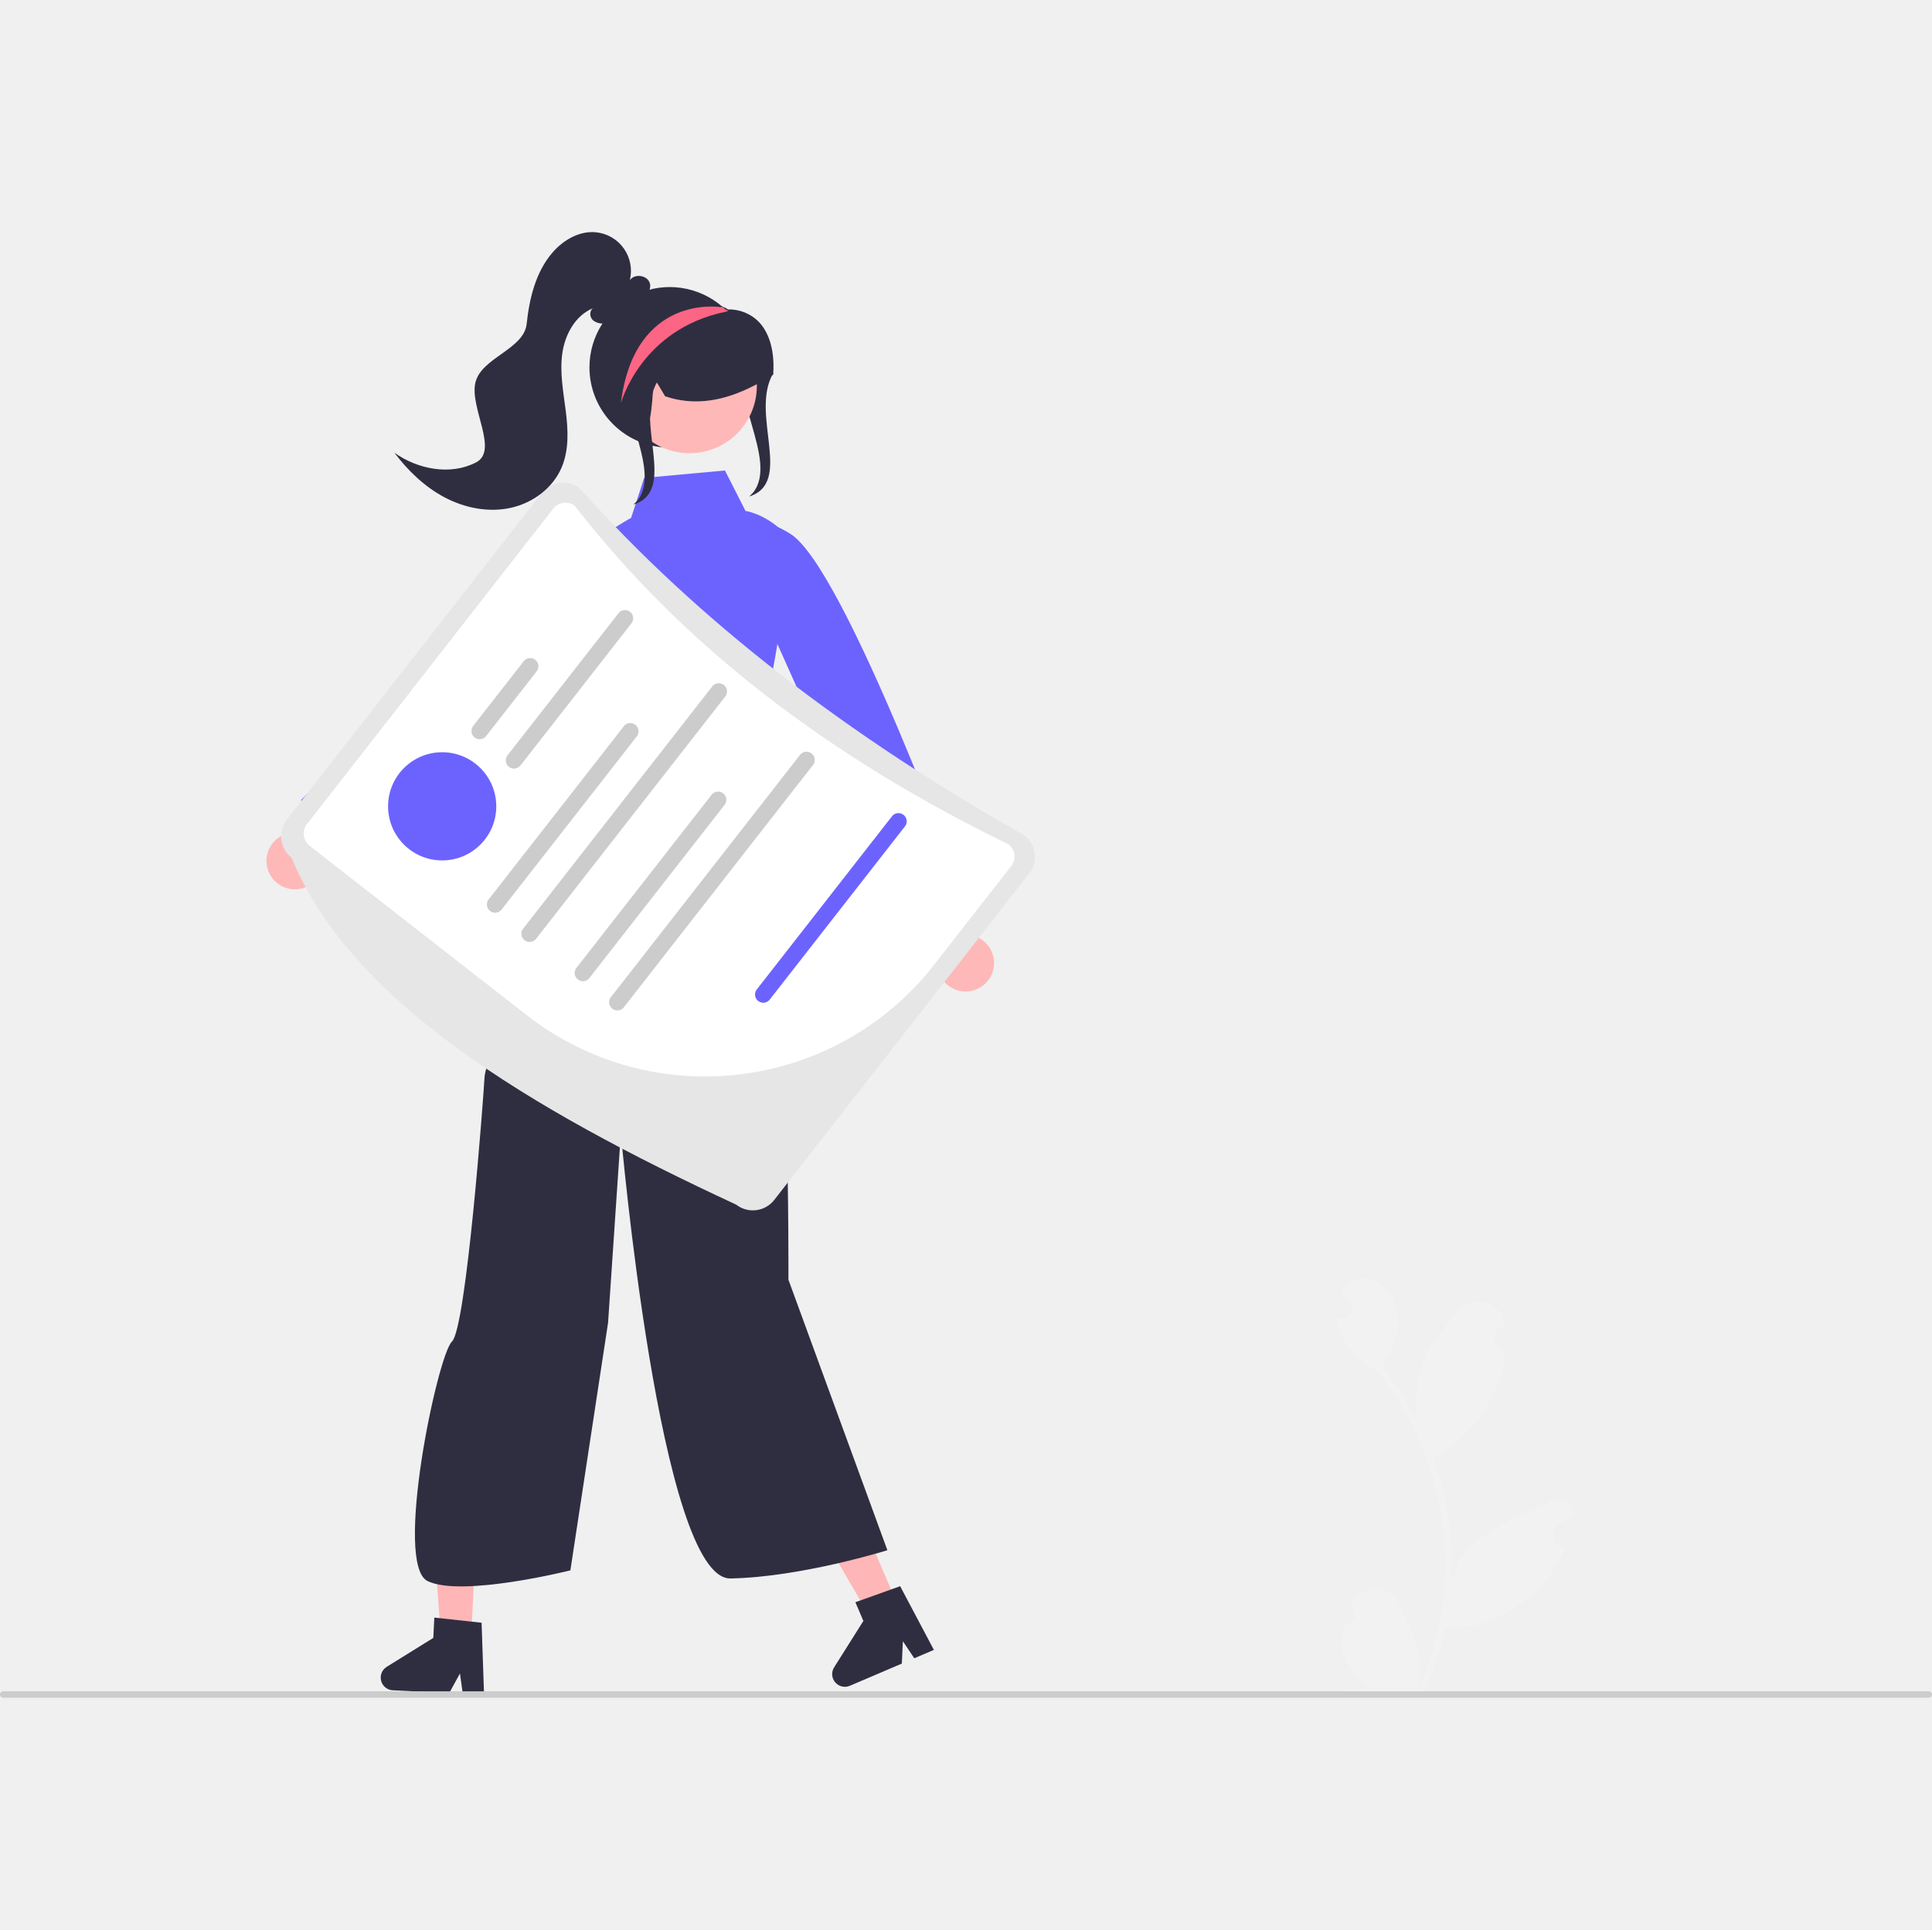
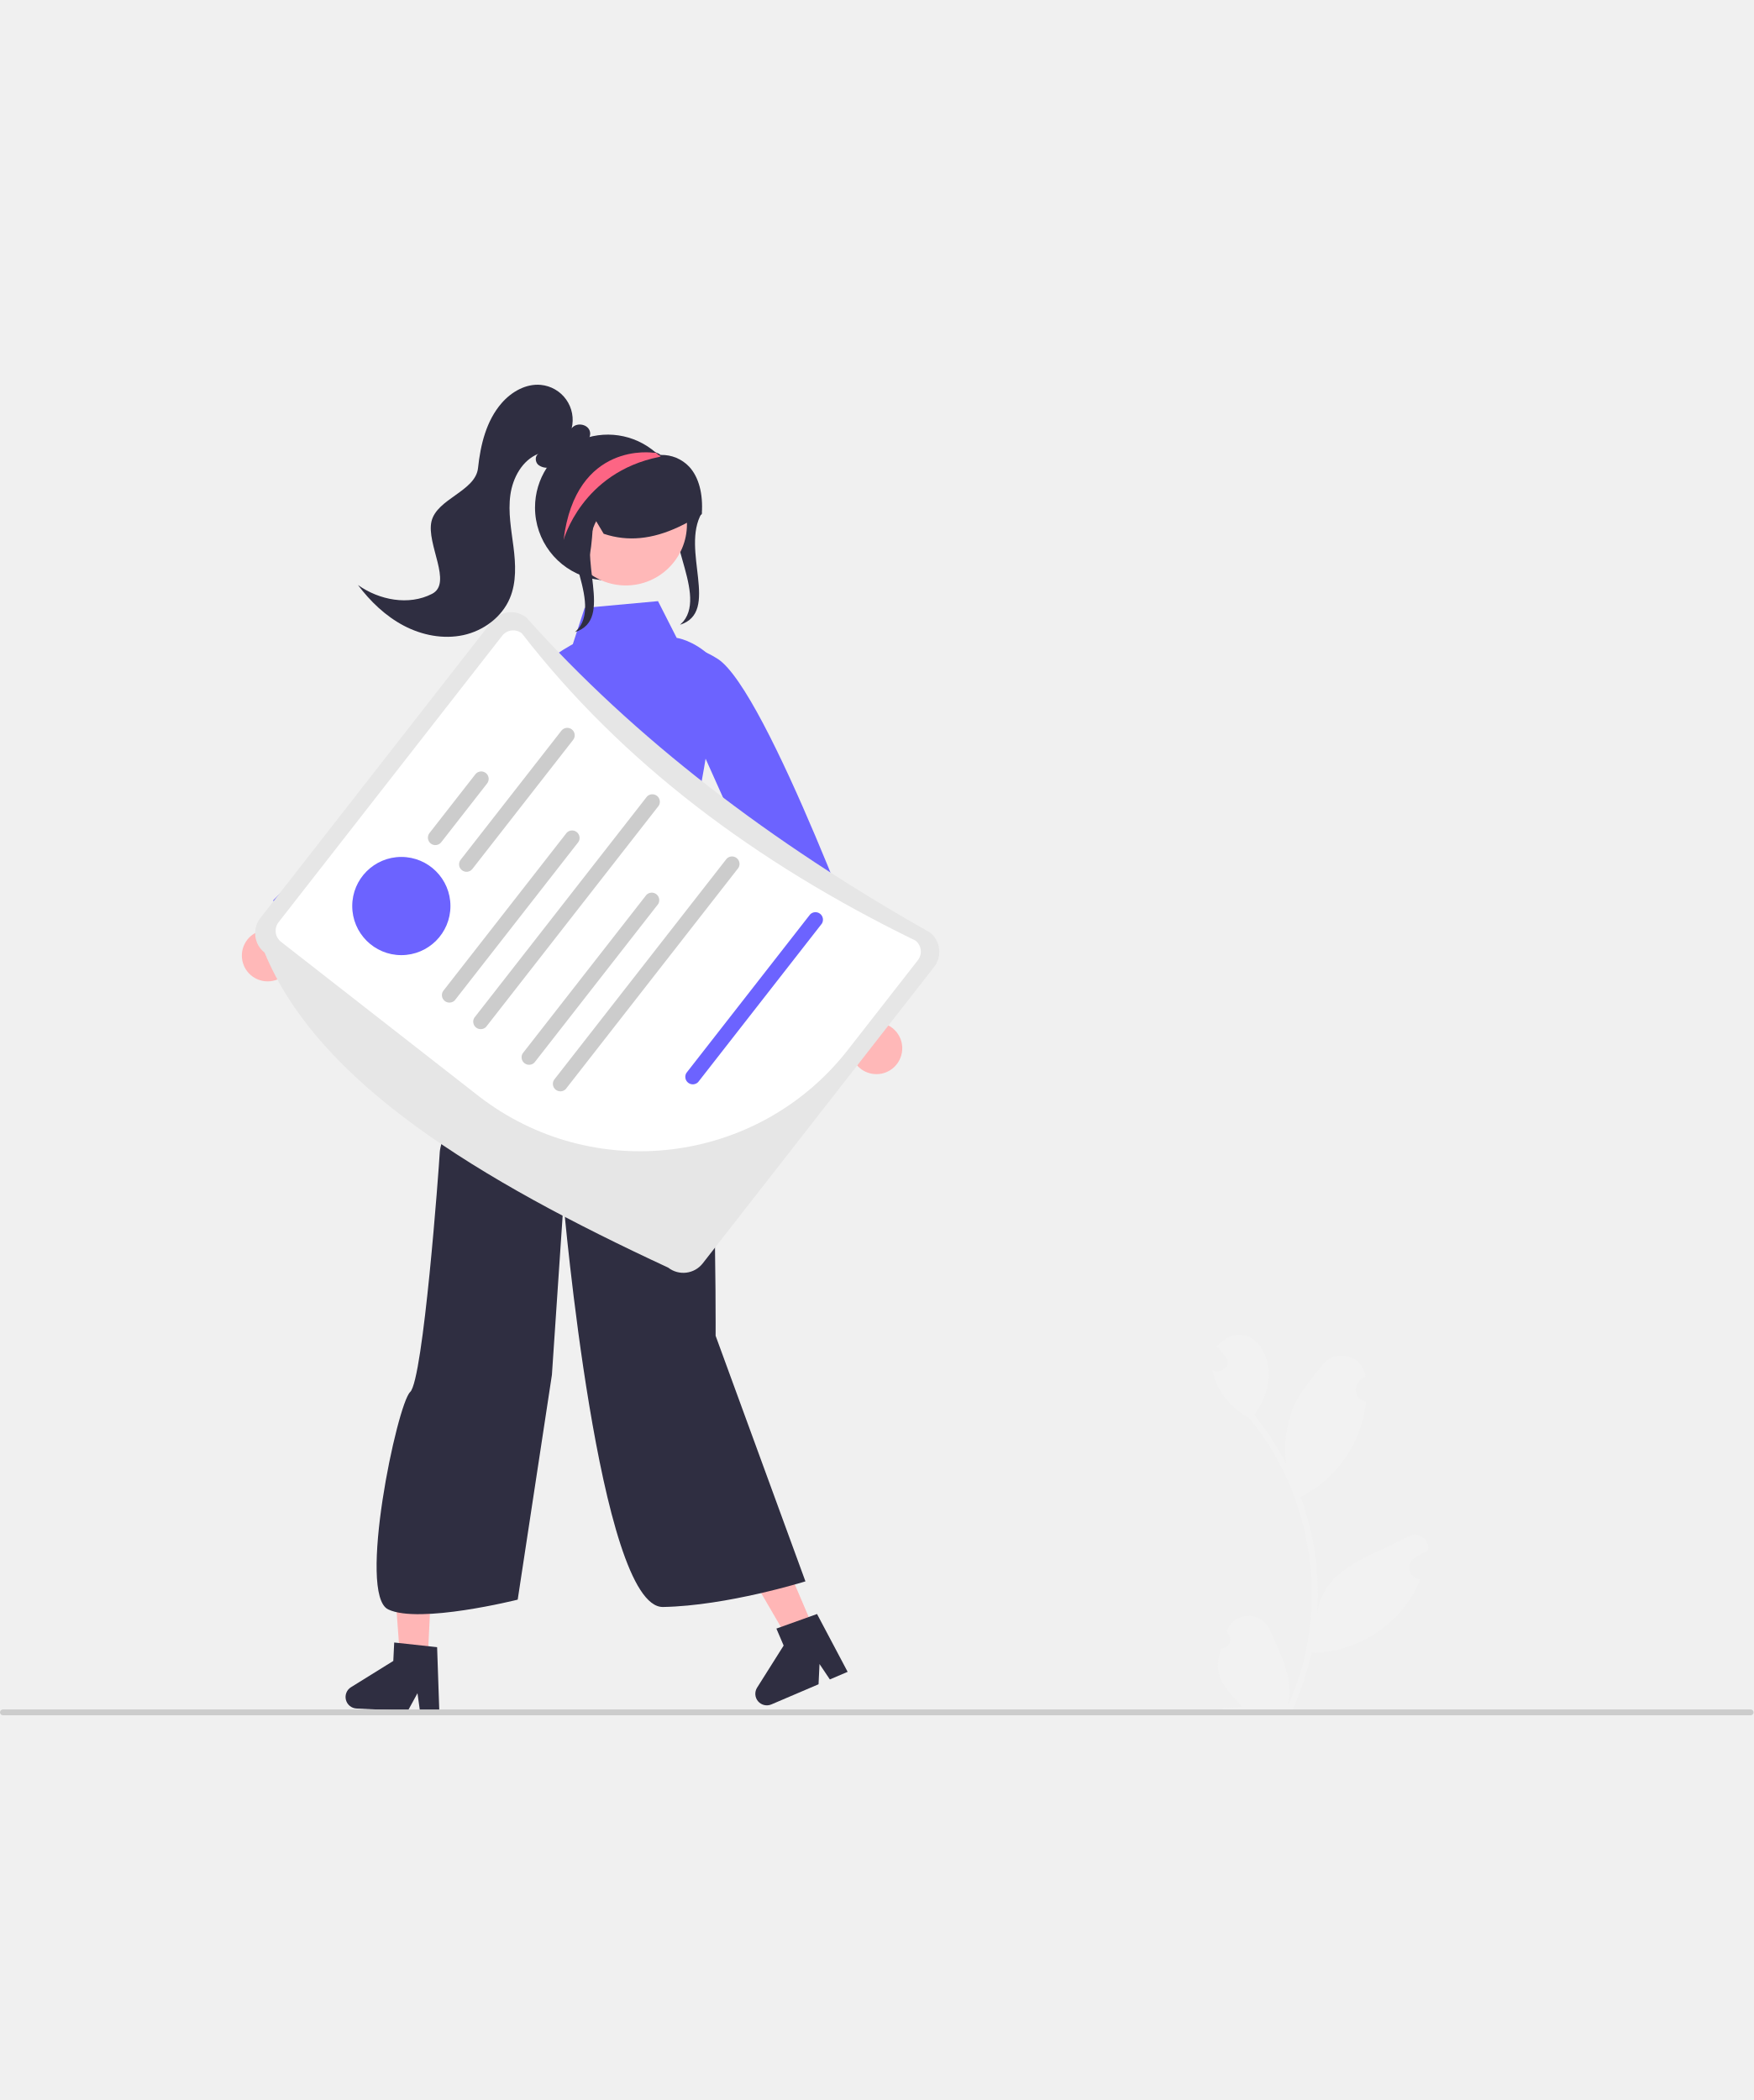
- <svg xmlns="http://www.w3.org/2000/svg" data-name="Layer 1" width="120.67" height="120.563" viewBox="0 0 717.67 544.563">
+ <svg xmlns="http://www.w3.org/2000/svg" data-name="Layer 1" width="100.67" height="120.563" viewBox="0 0 717.67 544.563">
  <path d="M528.351,230.246c-8.744,15.063,7.721,40.443-8.873,45.714l1.367-1.367c10.016-12.32-10.919-38.397-.903-50.717a30.102,30.102,0,0,0,3.98-5.916" transform="translate(-241.165 -177.7186)" fill="#2f2e41" />
  <path d="M610.237,451.231a10.495,10.495,0,0,0-10.191-12.456L578.433,375.982l-11.963,15.249L589.321,449.904a10.552,10.552,0,0,0,20.916,1.327Z" transform="translate(-241.165 -177.7186)" fill="#ffb8b8" />
  <path d="M515.231,299.624s-.672-22.73,19.654-9.709S599.467,424.914,599.467,424.914l-22.023,11.915L527.447,325.206Z" transform="translate(-241.165 -177.7186)" fill="#6c63ff" />
  <polygon points="334.034 511.488 323.884 515.825 302.324 478.74 317.305 472.338 334.034 511.488" fill="#ffb6b6" />
  <path d="M588.071,704.503l-7.279,3.11-4.236-6.317-.391,8.294-19.305,8.249a4.719,4.719,0,0,1-5.846-6.857l10.867-17.235-2.969-6.947,16.629-5.961Z" transform="translate(-241.165 -177.7186)" fill="#2f2e41" />
  <polygon points="174.924 524.067 163.9 523.528 160.731 480.749 177.003 481.544 174.924 524.067" fill="#ffb6b6" />
  <path d="M420.975,721.171l-7.906-.386-1.046-7.533-3.979,7.288-20.969-1.025a4.719,4.719,0,0,1-2.258-8.723l17.31-10.746.369-7.546,17.562,1.912Z" transform="translate(-241.165 -177.7186)" fill="#2f2e41" />
  <path d="M740.917,694.969a3.564,3.564,0,0,0,2.524-6.201c-.093-.356-.16-.612-.253-.969a9.575,9.575,0,0,1,17.749-.336c4.318,9.846,9.881,20.028,7.267,30.943,17.594-38.227,11.037-85.508-15.81-117.8-7.374-3.971-13.387-11.093-15.014-19.414,3.642,1.195,8.14-1.8,5.374-5.598-1.197-1.45-2.405-2.889-3.602-4.339,13.65-14.818,30.301,8.108,15.31,28.074a114.264,114.264,0,0,1,13.024,19.951,48.043,48.043,0,0,1,2.656-22.342c2.682-6.649,7.775-12.276,12.252-18.044,5.443-7.029,16.813-3.918,17.639,4.928-5.069,1.72-5.659,9.071.166,10.02-1.367,16.483-11.982,31.721-26.732,39.085a114.71,114.71,0,0,1,6.725,47.885c2.435-19.011,22.771-23.812,36.944-31.494a5.549,5.549,0,0,1,8.516,5.54,32.052,32.052,0,0,0-5.589,3.017,4.844,4.844,0,0,0,2.335,8.821c-7.011,17.839-25.462,29.949-44.529,30.064a117.929,117.929,0,0,1-7.701,23.201l-28.298.269c-.104-.313-.199-.637-.293-.951a32.153,32.153,0,0,0,7.826-.541c-7.008-8.139-12.407-12.274-8.483-23.767Z" transform="translate(-241.165 -177.7186)" fill="#f2f2f2" />
  <path d="M443.939,423.704s-22.419,61.097-22.781,67.934-6.756,93.297-12.118,98.321-21.756,82.908-9,89,53-4,53-4l14-92,4.756-70.484s14.479,165.976,40.739,165.488,58.261-10.488,58.261-10.488L534.039,566.959s.52-118.999-8-143S443.939,423.704,443.939,423.704Z" transform="translate(-241.165 -177.7186)" fill="#2f2e41" />
  <path d="M510.463,266.293l-30.024,2.75-4.837,14.848s-25.126,13.799-19.563,20.068-1.244,48.516-1.244,48.516l1.538,34.293s-1.652,23.759-6.595,29.233-17.875,18.897-8.737,12.475c32.039-22.518,88.039-3.518,88.039-3.518l-8-49s18.171-80.225,11-87-13.937-7.632-13.937-7.632Z" transform="translate(-241.165 -177.7186)" fill="#6c63ff" />
  <path d="M352.699,421.721a10.495,10.495,0,0,0,7.899-14.022l50.639-42.962-18.555-5.601L346.332,401.754a10.552,10.552,0,0,0,6.367,19.967Z" transform="translate(-241.165 -177.7186)" fill="#ffb8b8" />
  <path d="M481.305,309.344s9.977-20.435-13.908-16.944-114.465,96.403-114.465,96.403L368.09,408.733l91.544-81.112Z" transform="translate(-241.165 -177.7186)" fill="#6c63ff" />
  <path d="M442.407,274.682,347.705,396.008a10.081,10.081,0,0,0,1.741,14.127c21.992,53.399,87.787,92.996,165.186,128.938a10.074,10.074,0,0,0,14.127-1.741l94.702-121.326a10.074,10.074,0,0,0-1.741-14.127c-64.952-36.676-120.778-79.168-165.186-128.938A10.081,10.081,0,0,0,442.407,274.682Z" transform="translate(-241.165 -177.7186)" fill="#e6e6e6" />
  <path d="M616.814,413.245l-28.826,36.93a107.913,107.913,0,0,1-151.023,18.612L356.18,405.73a5.733,5.733,0,0,1-.998-8.037l91.511-117.238a5.733,5.733,0,0,1,8.039-.983c40.865,52.769,95.567,93.834,161.092,125.742A5.728,5.728,0,0,1,616.814,413.245Z" transform="translate(-241.165 -177.7186)" fill="#fff" />
  <path d="M440.518,340.915,421.745,364.966a3.051,3.051,0,0,1-4.81-3.755l18.773-24.051a3.051,3.051,0,1,1,4.81,3.755Z" transform="translate(-241.165 -177.7186)" fill="#ccc" />
  <path d="M475.731,323.074l-41.228,52.818a3.051,3.051,0,0,1-4.81-3.755L470.921,319.32a3.051,3.051,0,1,1,4.81,3.755Z" transform="translate(-241.165 -177.7186)" fill="#ccc" />
  <circle cx="164.251" cy="213.36" r="20.096" fill="#6c63ff" />
  <path d="M477.92,364.818l-50.636,64.871a3.071,3.071,0,0,1-4.81-3.755l50.636-64.871a3.071,3.071,0,0,1,4.81,3.755Z" transform="translate(-241.165 -177.7186)" fill="#ccc" />
  <path d="M510.769,350.007l-70.676,90.545a3.071,3.071,0,0,1-4.81-3.755l70.676-90.544a3.071,3.071,0,0,1,4.81,3.755Z" transform="translate(-241.165 -177.7186)" fill="#ccc" />
  <path d="M510.524,390.267l-50.636,64.871a3.071,3.071,0,0,1-4.81-3.755l50.636-64.871a3.071,3.071,0,0,1,4.81,3.755Z" transform="translate(-241.165 -177.7186)" fill="#ccc" />
  <path d="M577.524,398.267l-50.636,64.871a3.071,3.071,0,0,1-4.81-3.755l50.636-64.871a3.071,3.071,0,0,1,4.81,3.755Z" transform="translate(-241.165 -177.7186)" fill="#6c63ff" />
  <path d="M543.372,375.456l-70.676,90.545a3.071,3.071,0,0,1-4.81-3.755l70.676-90.544a3.071,3.071,0,0,1,4.81,3.755Z" transform="translate(-241.165 -177.7186)" fill="#ccc" />
  <path d="M460.126,227.962A29.823,29.823,0,1,0,511.422,207.277l-.143-.143c-.239-.251-.477-.501-.728-.74a.012.012,0,0,1-.012-.012c-.31-.286-.62-.573-.942-.847a29.815,29.815,0,0,0-49.47,22.427Z" transform="translate(-241.165 -177.7186)" fill="#2f2e41" />
  <circle cx="256.132" cy="57.144" r="25.008" fill="#ffb8b8" />
  <path d="M470.637,241.527c-2.444-11.016,1.089-23.357,8.792-30.711a28.199,28.199,0,0,1,29.448-5.708c.629.254,1.258.532,1.875.822l.287.135v.042c.056.039.111.079.167.12a.957.957,0,0,0,.413.228,15.417,15.417,0,0,1,11.634,4.85c3.876,4.206,5.701,11.002,5.142,19.137l-.018.254-.217.135a85.463,85.463,0,0,1-9.118,5.027c-10.979,5.162-21.001,6.119-30.634,2.92l-.177-.059-4.043-6.776c-.83,4.673-.387,20.175-5.149,21.014l-8.299-10.965Z" transform="translate(-241.165 -177.7186)" fill="#2f2e41" />
  <path d="M417.994,263.301c8.51-4.392-2.435-20.334-.236-29.655,2.199-9.321,18.037-12.319,19.046-21.842s3.382-19.346,9.667-26.573c4.016-4.618,9.933-8.027,16.025-7.448a14.409,14.409,0,0,1,12.628,17.792c1.735-2.458,6.223-1.925,7.334.871.988,2.485-1.194,5.496-3.763,5.716-3.36,4.15-7.209,8.554-12.473,9.391a5.681,5.681,0,0,1-4.841-1.117c-1.239-1.189-1.335-3.567.134-4.456-6.616,2.628-10.495,9.782-11.477,16.833-.982,7.051.377,14.185,1.271,21.248s1.281,14.492-1.489,21.05c-3.272,7.749-10.805,13.303-19.025,15.084s-16.976.04-24.417-3.881c-7.441-3.922-13.646-9.909-18.715-16.622C396.397,265.89,408.478,268.213,417.994,263.301Z" transform="translate(-241.165 -177.7186)" fill="#2f2e41" />
  <path d="M485.351,233.246c-8.744,15.063,7.721,40.443-8.873,45.714l1.367-1.367c10.016-12.32-10.919-38.397-.903-50.717a30.102,30.102,0,0,0,3.98-5.916" transform="translate(-241.165 -177.7186)" fill="#2f2e41" />
  <path d="M471.805,241.299s7.408-27.652,39.163-34.034c.036-.012.155-.06.31-.131.095-.06.215-.119.334-.179-.358-.203-.704-.382-1.062-.561a.012.012,0,0,1-.012-.012c-.31-.286-.62-.573-.942-.847l-.907.036S476.827,200.525,471.805,241.299Z" transform="translate(-241.165 -177.7186)" fill="#fd6584" />
  <path d="M241.165,721.091a1.186,1.186,0,0,0,1.19,1.19h715.29a1.19,1.19,0,0,0,0-2.38H242.355A1.187,1.187,0,0,0,241.165,721.091Z" transform="translate(-241.165 -177.7186)" fill="#ccc" />
</svg>
